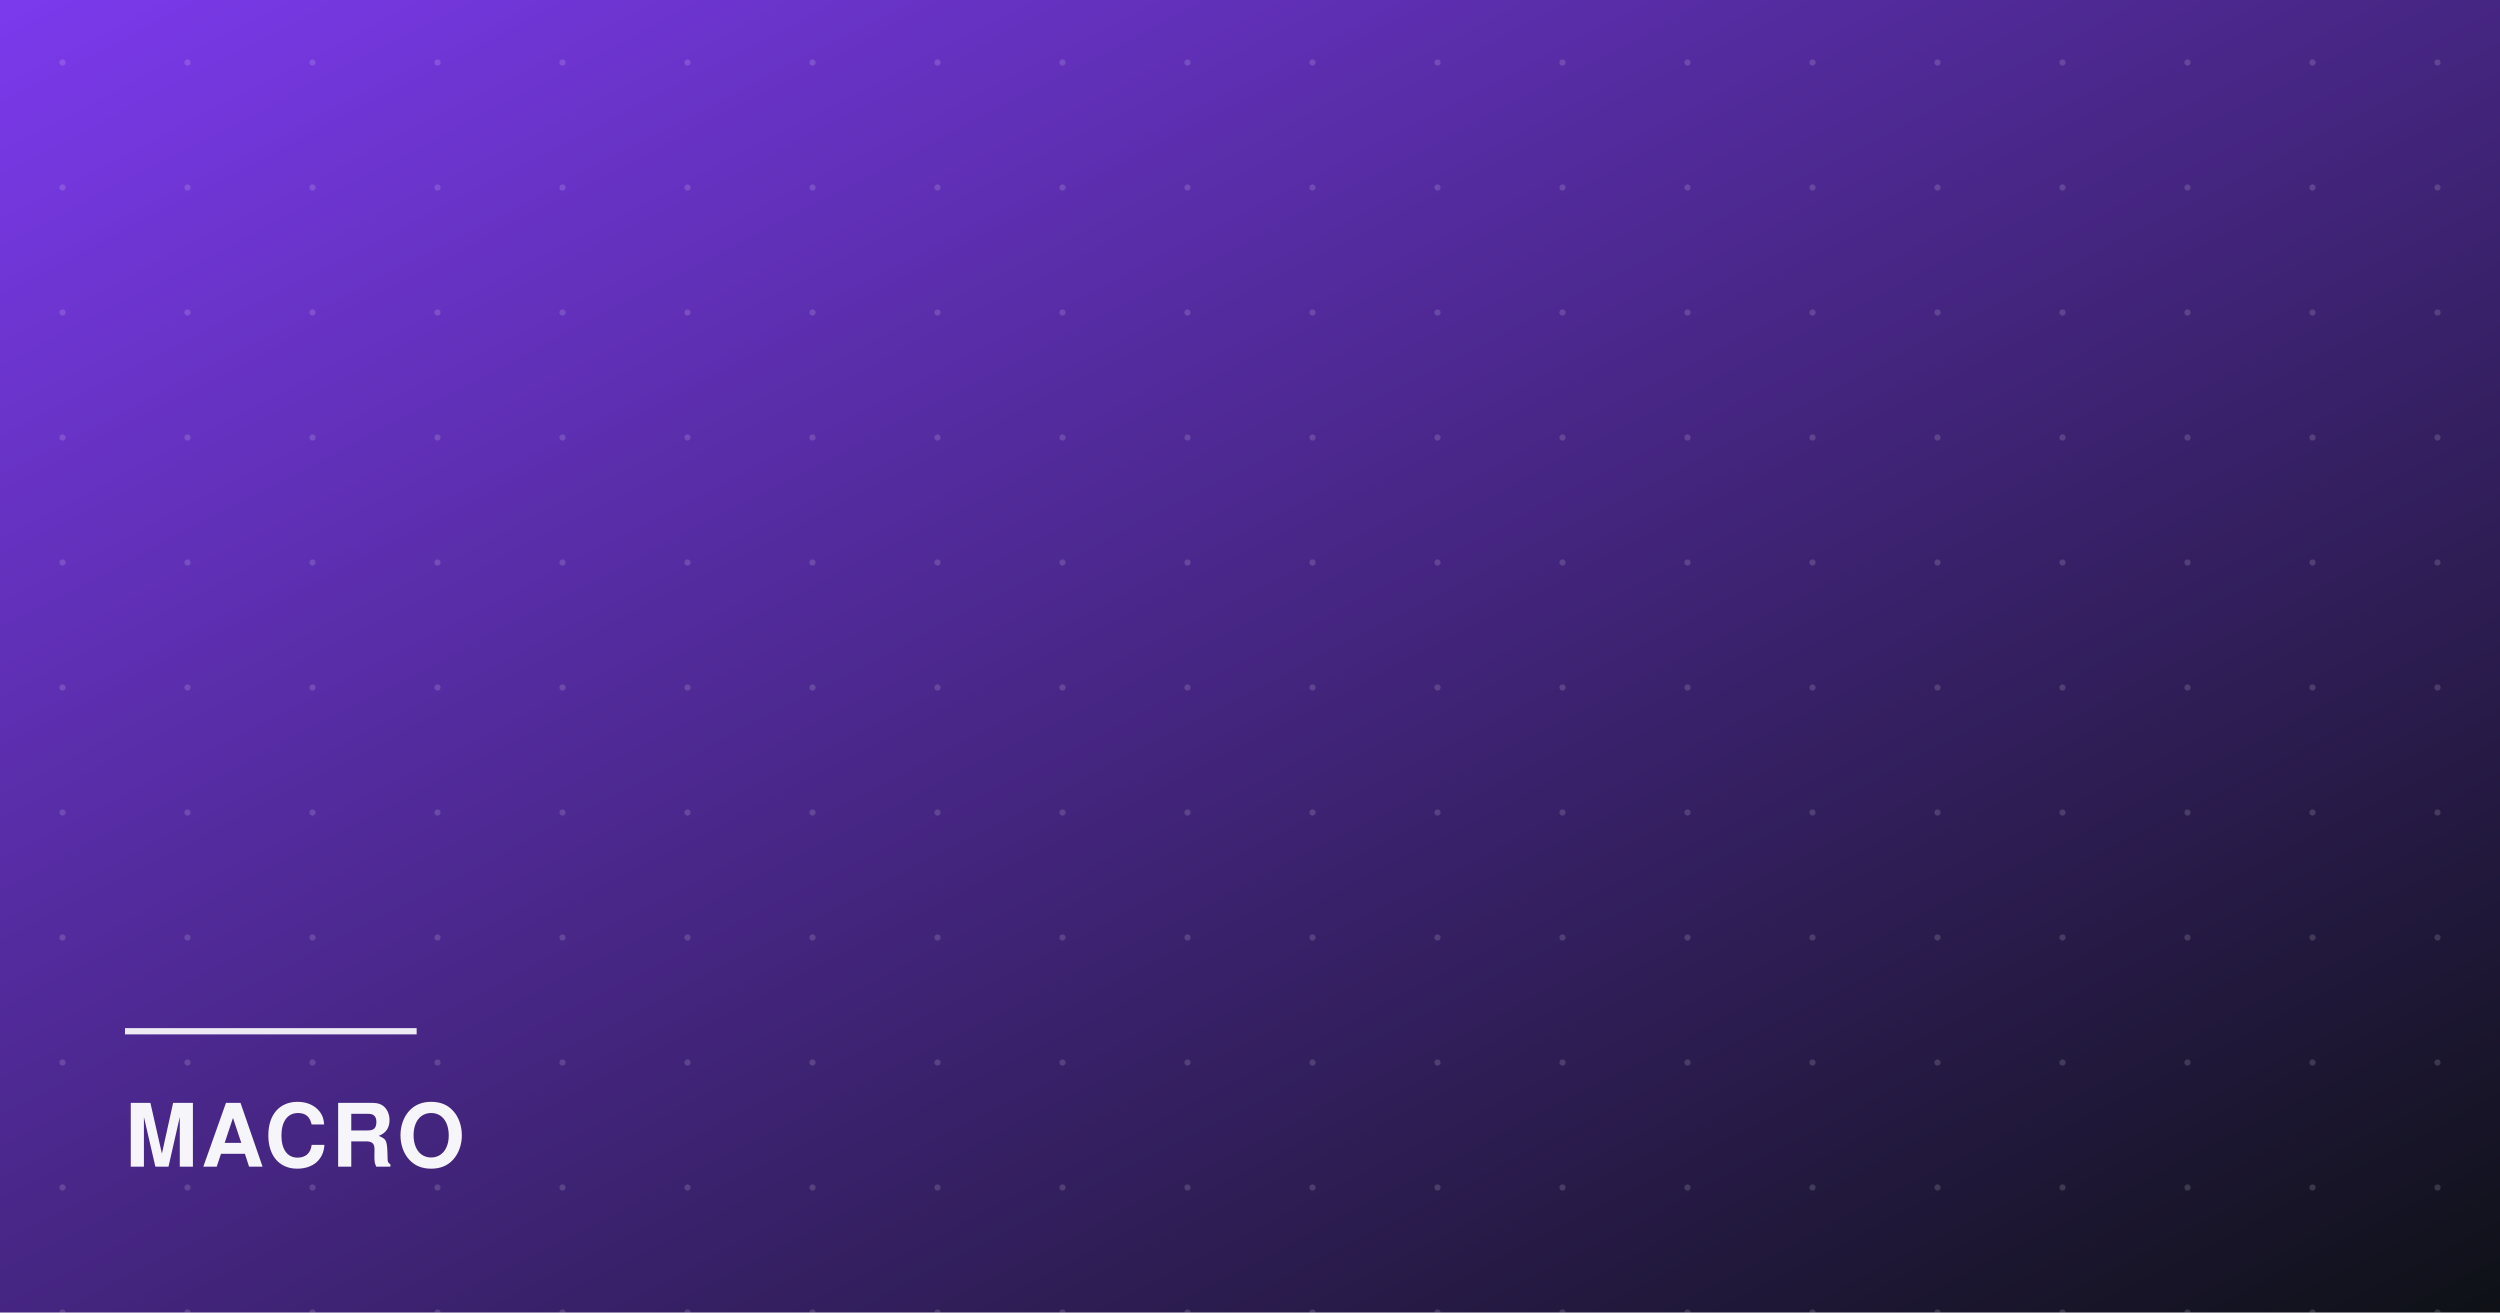
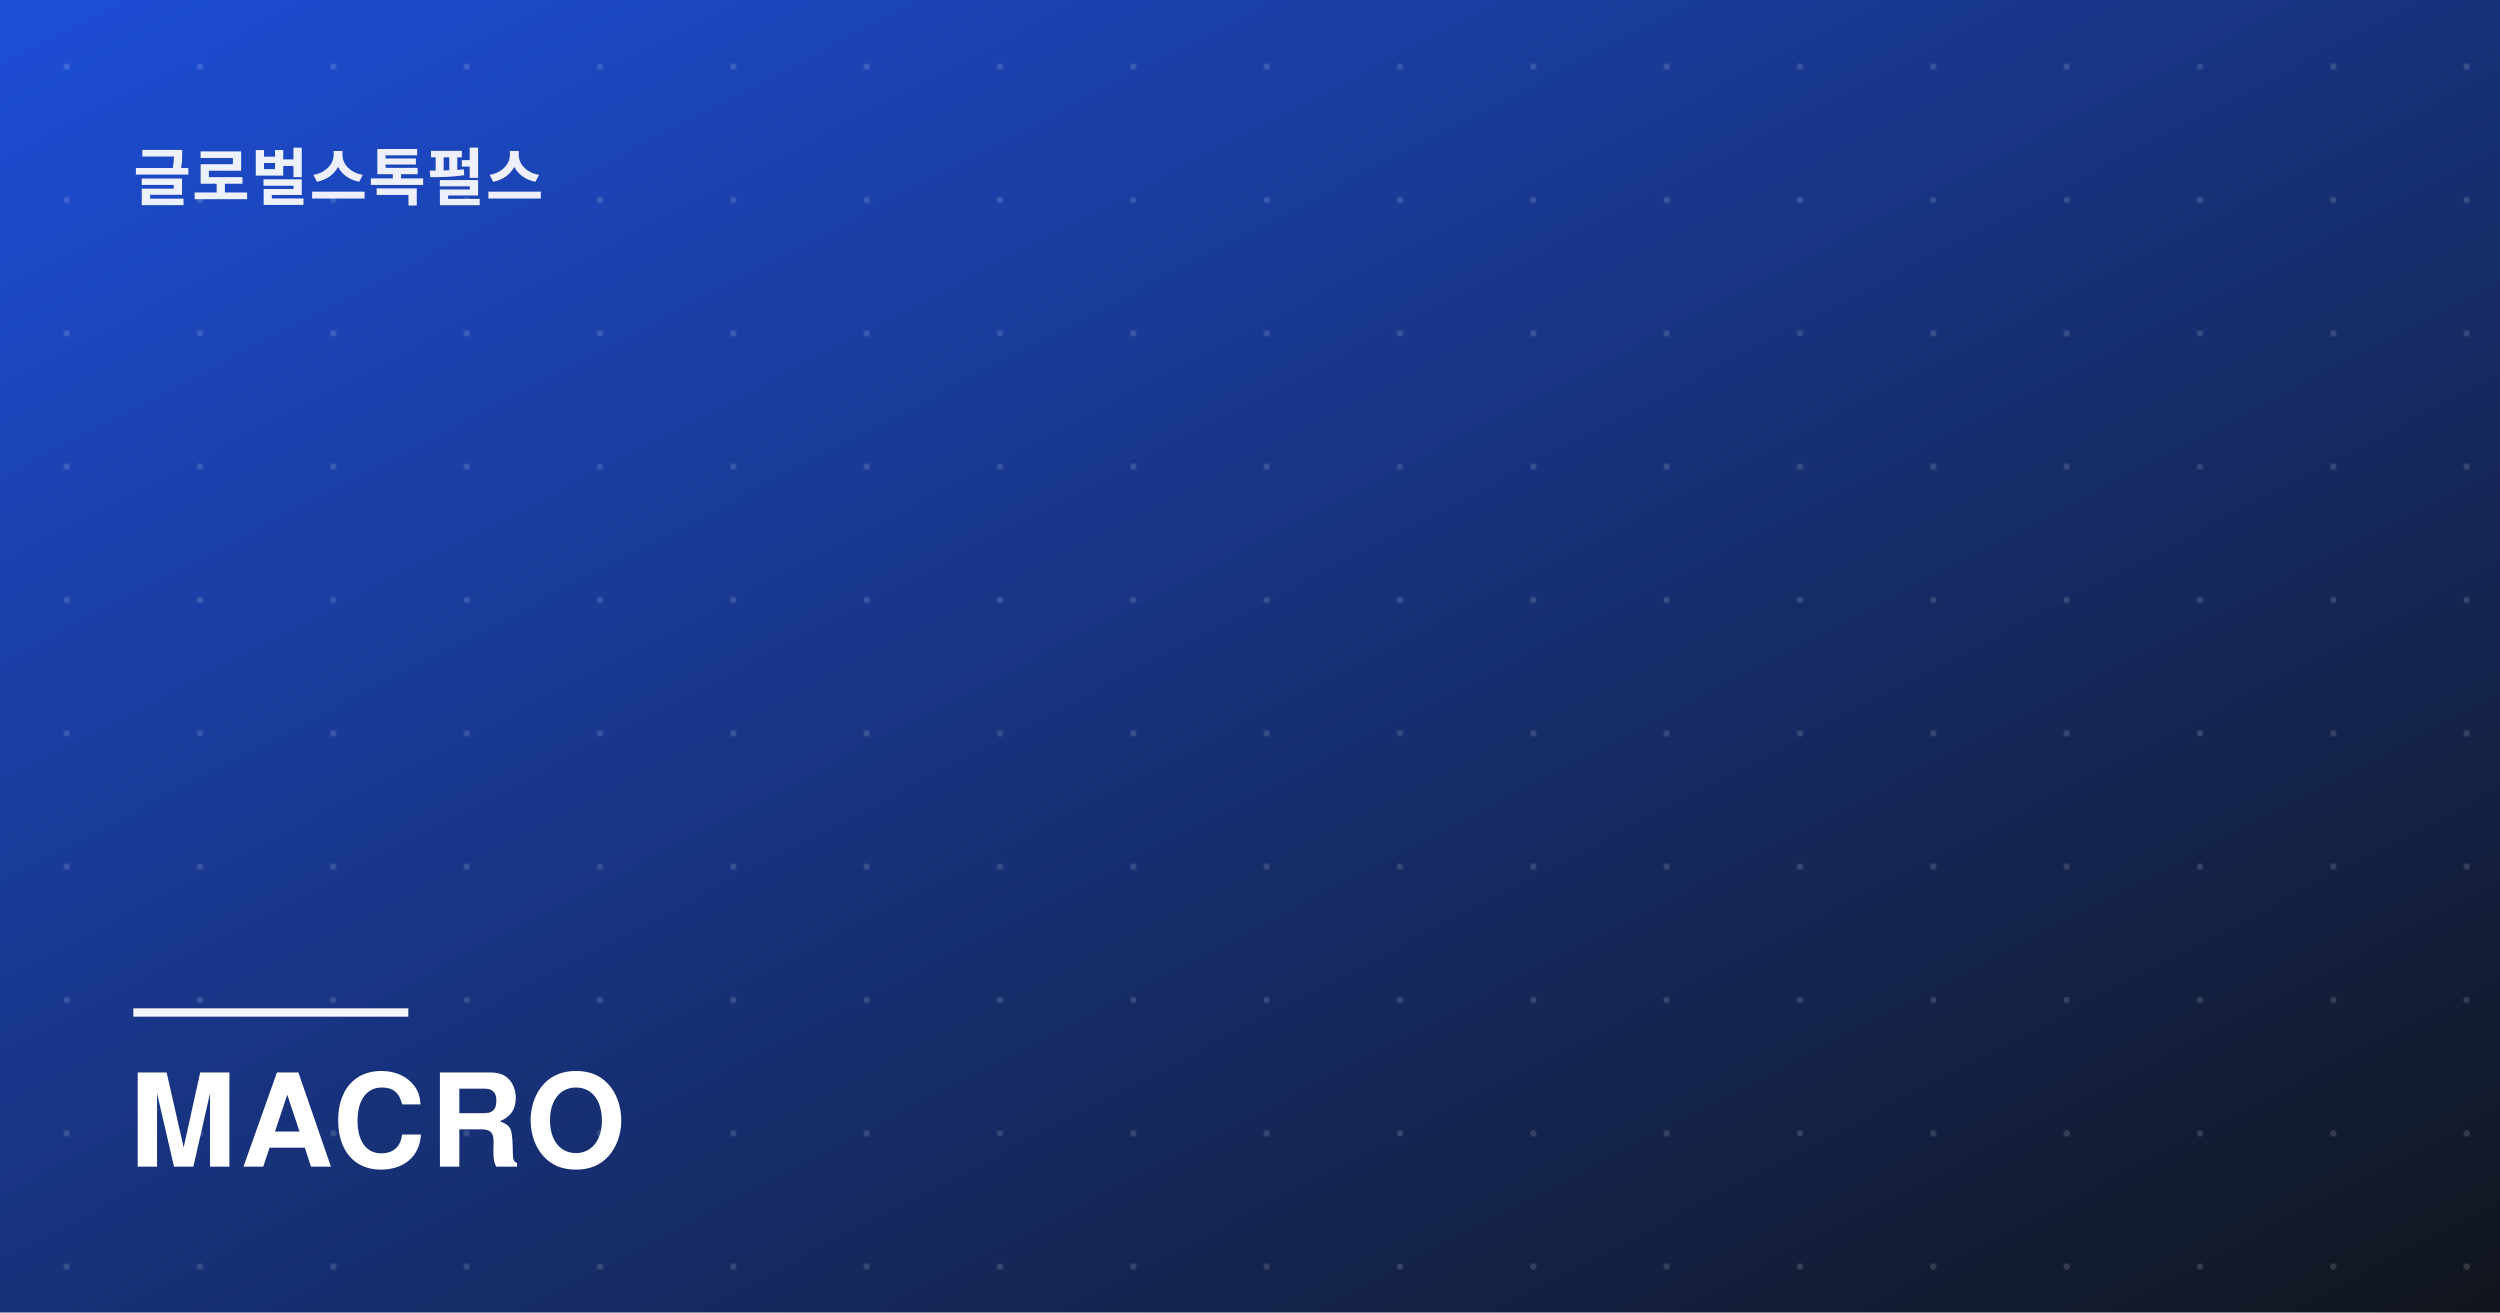
<svg xmlns="http://www.w3.org/2000/svg" viewBox="0 0 1200 630" width="1200" height="630">
  <defs>
    <linearGradient id="g" x1="0" y1="0" x2="1" y2="1">
-       <stop offset="0" stop-color="#7c3aed" />
-       <stop offset="1" stop-color="#0e1116" />
+       <stop offset="0" stop-color="#1d4ed8" />
+       <stop offset="1" stop-color="#11151c" />
    </linearGradient>
-     <pattern id="p" width="60" height="60" patternUnits="userSpaceOnUse">
-       <circle cx="30" cy="30" r="1.5" fill="rgba(255,255,255,0.15)" />
+     <pattern id="p" width="64" height="64" patternUnits="userSpaceOnUse">
+       <circle cx="32" cy="32" r="1.6" fill="rgba(255,255,255,0.14)" />
    </pattern>
  </defs>
  <rect width="1200" height="630" fill="url(#g)" />
  <rect width="1200" height="630" fill="url(#p)" />
-   <text x="60" y="560" font-family="-apple-system,Helvetica,sans-serif" font-size="42" font-weight="700" fill="white" letter-spacing="0.04em" opacity="0.95">MACRO</text>
-   <line x1="60" y1="495" x2="200" y2="495" stroke="white" stroke-width="3" opacity="0.9" />
+   <text x="64" y="96" font-family="-apple-system,'Apple SD Gothic Neo','Noto Sans KR',sans-serif" font-size="30" font-weight="800" fill="rgba(255,255,255,0.92)" letter-spacing="0.02em">글로벌스톡펄스</text>
+   <line x1="64" y1="486" x2="196" y2="486" stroke="white" stroke-width="4" opacity="0.95" />
+   <text x="62" y="560" font-family="-apple-system,Helvetica,sans-serif" font-size="62" font-weight="800" fill="white" letter-spacing="0.03em">MACRO</text>
</svg>
